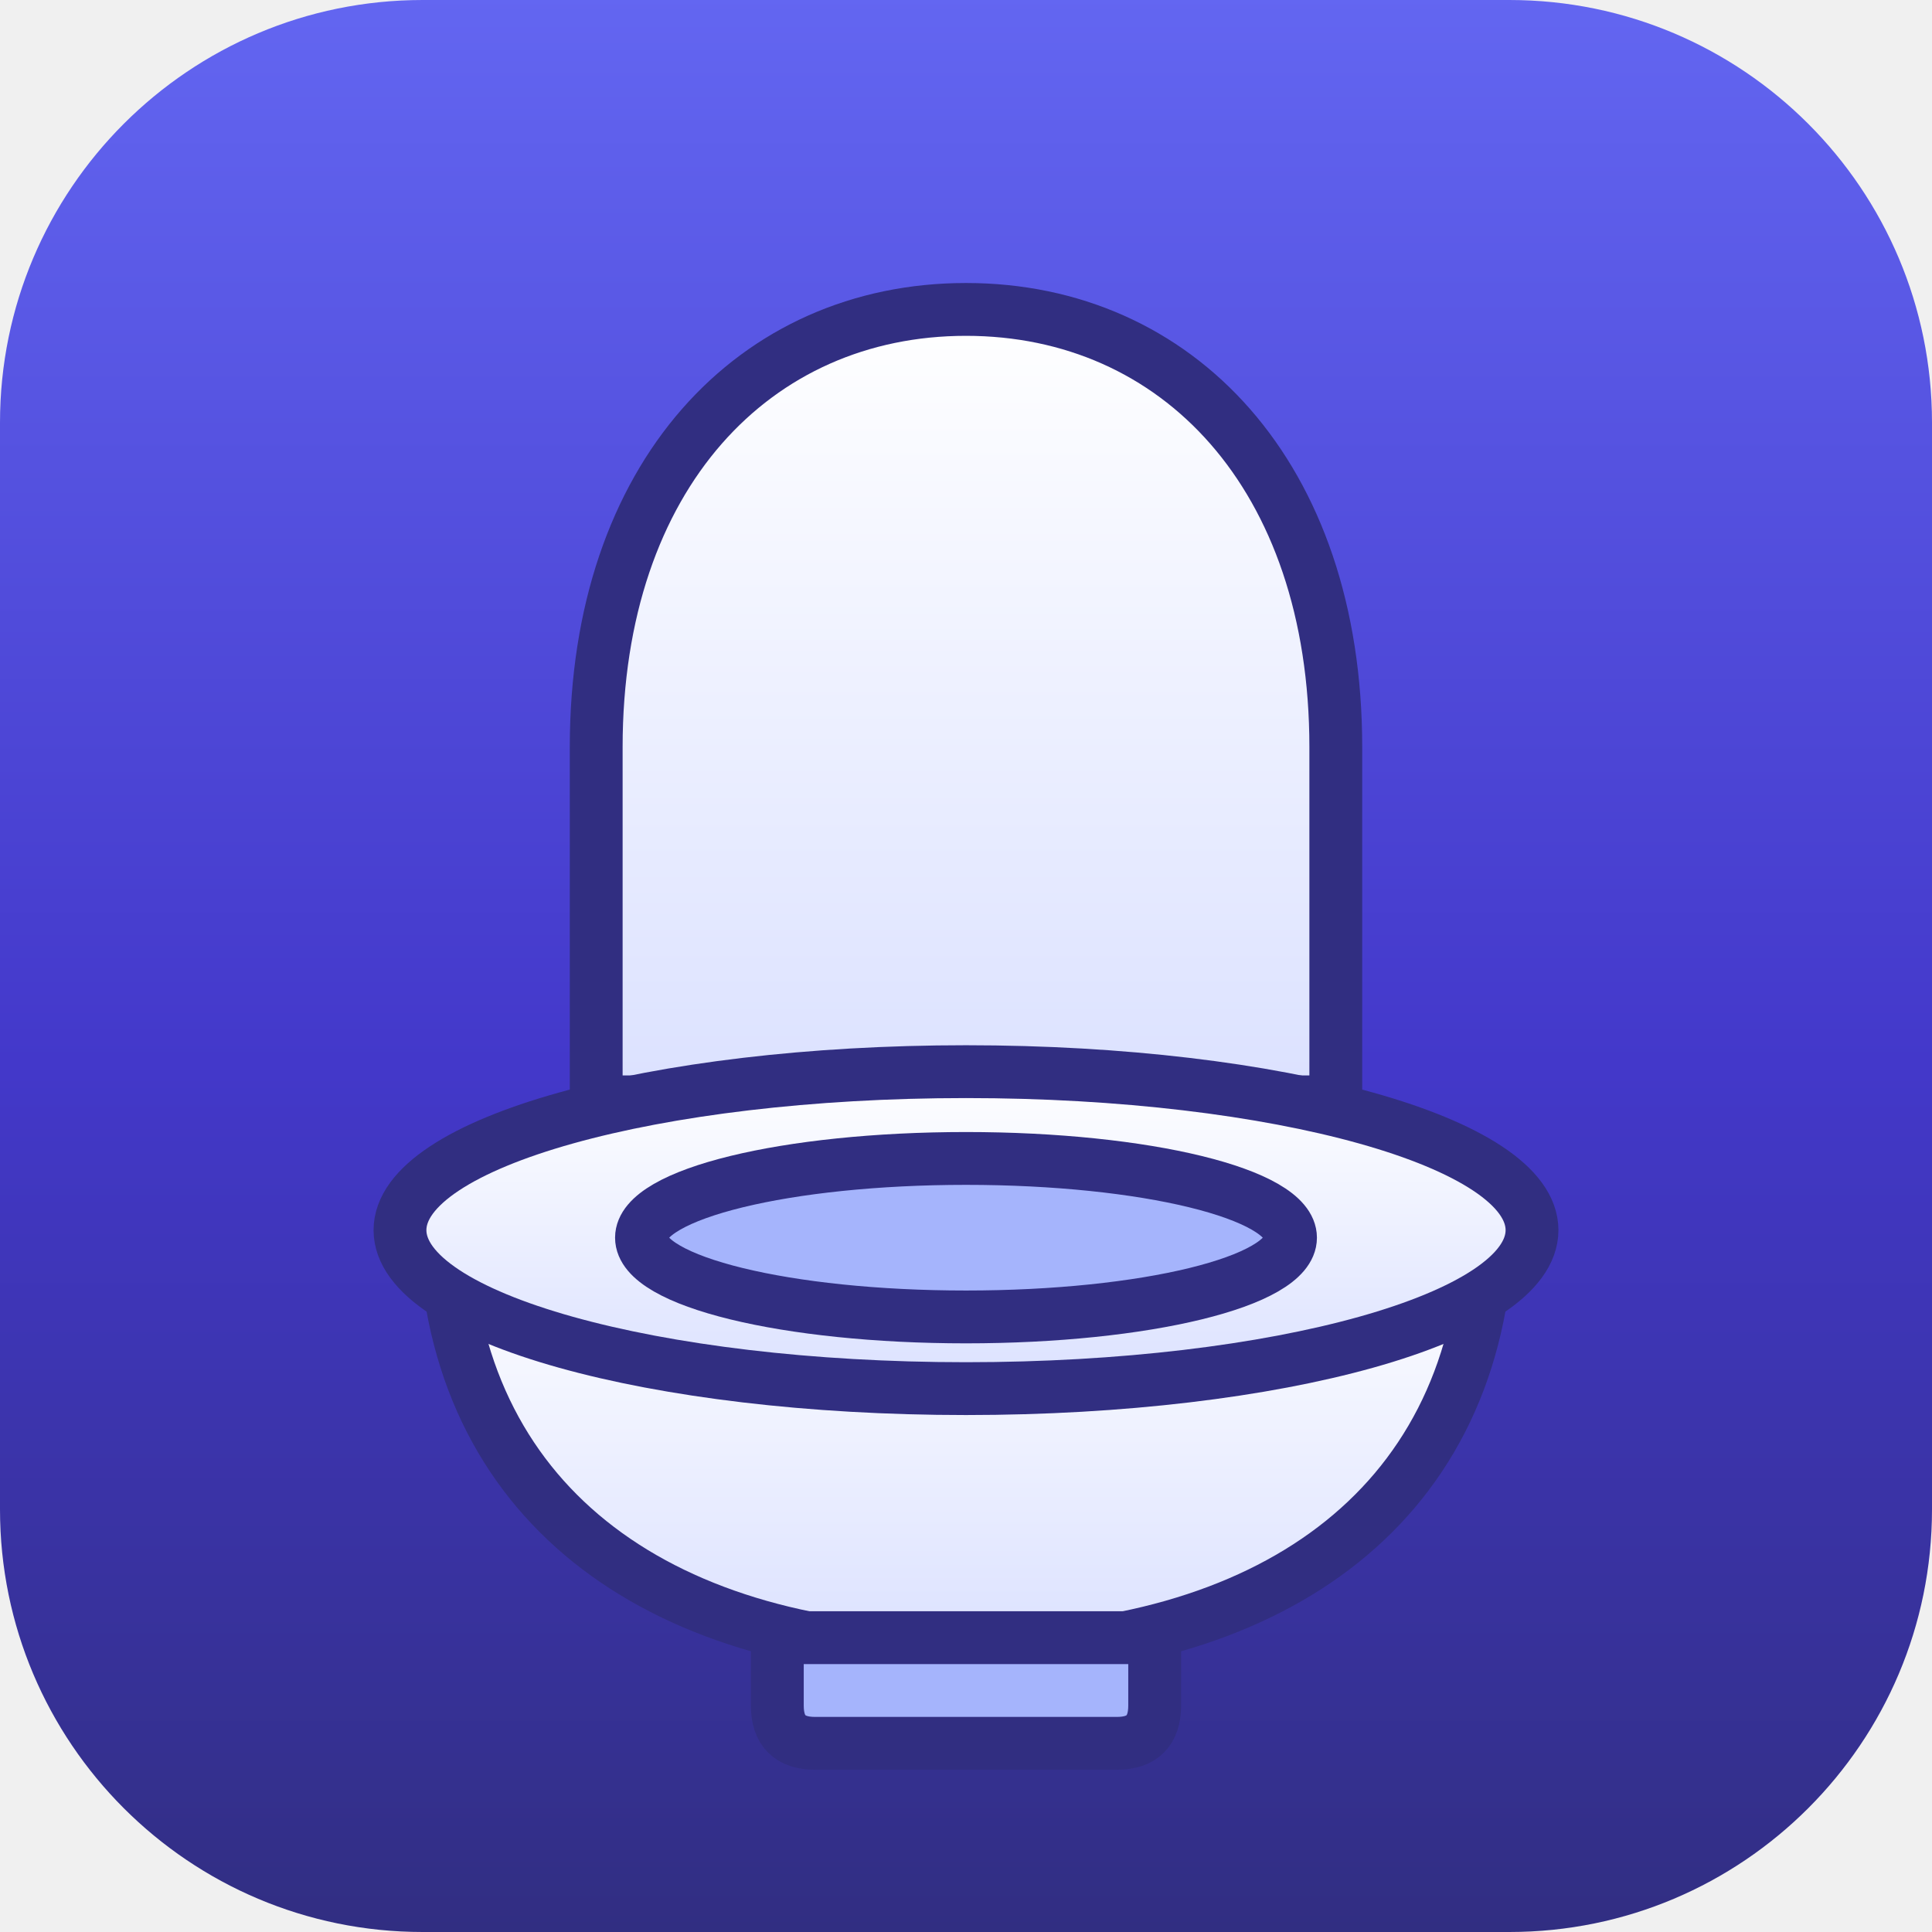
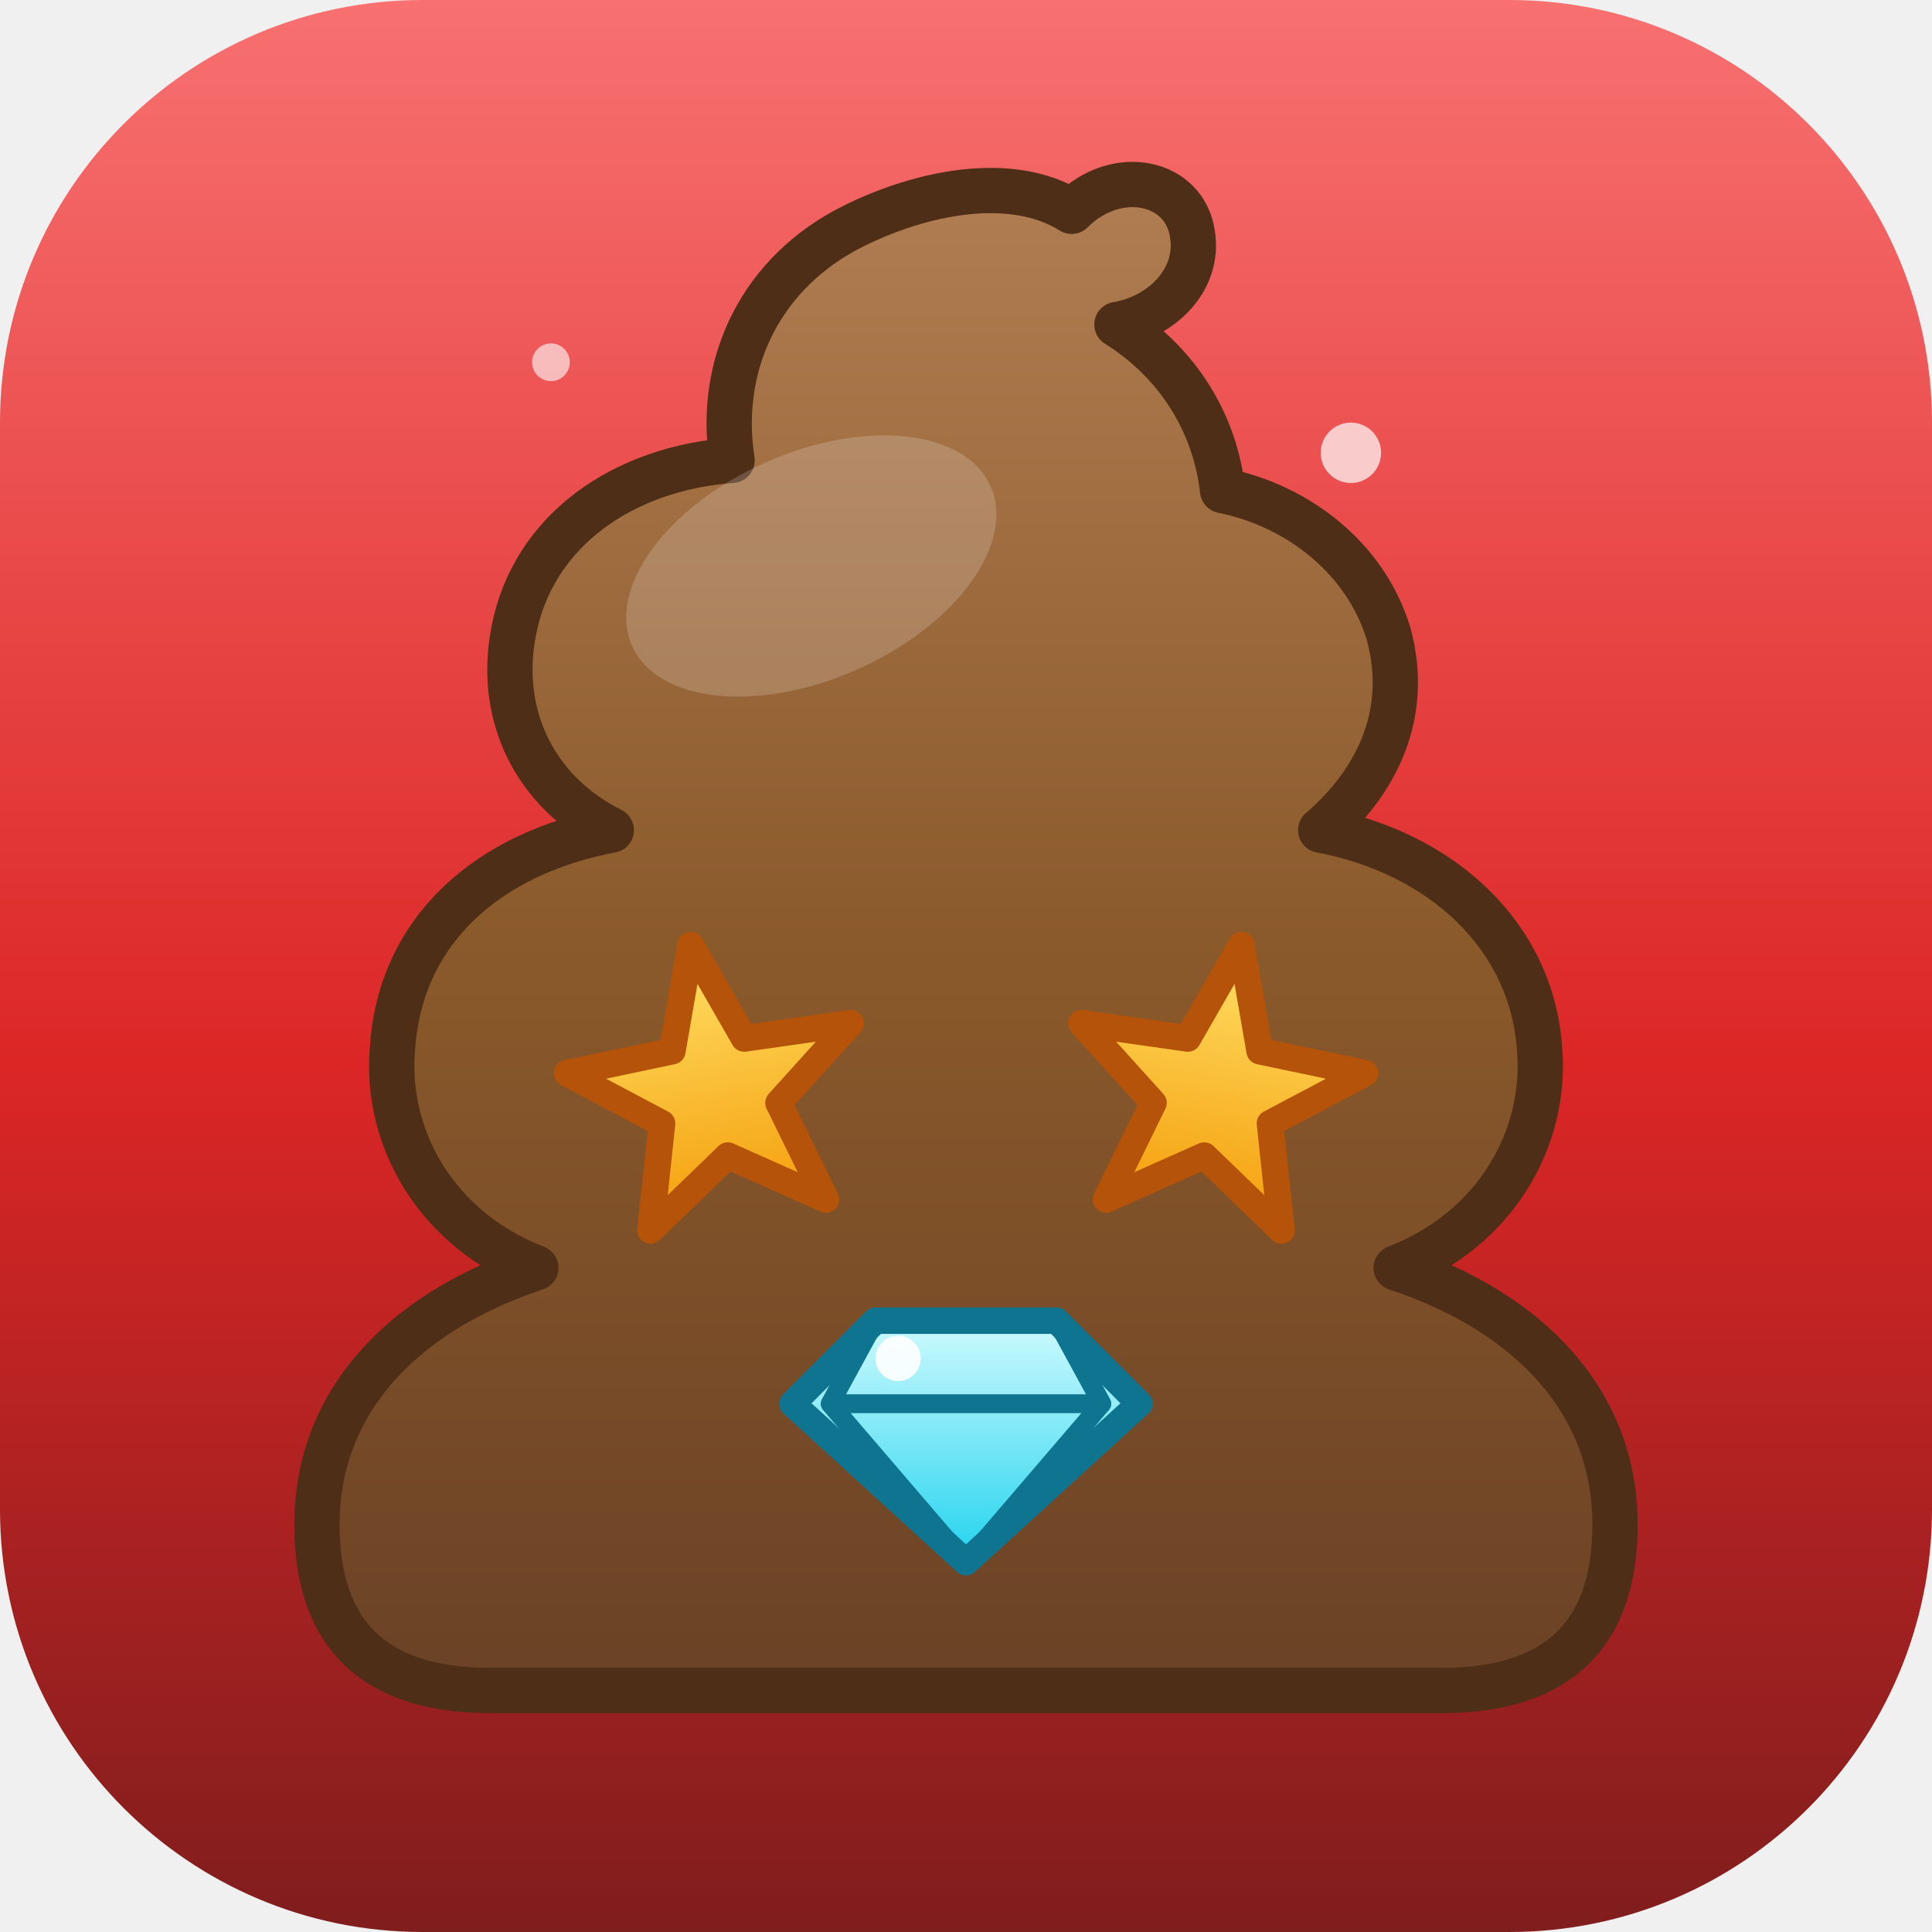
<svg xmlns="http://www.w3.org/2000/svg" viewBox="0 0 512 512" width="512" height="512">
  <defs>
    <linearGradient id="bg" x1="0" y1="0" x2="0" y2="1">
-       <stop offset="0" stop-color="#6366F1" />
-       <stop offset="0.55" stop-color="#4338CA" />
-       <stop offset="1" stop-color="#312E81" />
+       <stop offset="0" stop-color="#F87171" />
+       <stop offset="0.55" stop-color="#DC2626" />
+       <stop offset="1" stop-color="#7F1D1D" />
    </linearGradient>
-     <linearGradient id="porc" x1="0" y1="0" x2="0" y2="1">
-       <stop offset="0" stop-color="#FFFFFF" />
-       <stop offset="1" stop-color="#DBE1FF" />
+     <linearGradient id="poo" x1="0" y1="0" x2="0" y2="1">
+       <stop offset="0" stop-color="#B07D52" />
+       <stop offset="0.5" stop-color="#8B5A2B" />
+       <stop offset="1" stop-color="#6B4226" />
    </linearGradient>
+     <linearGradient id="star" x1="0" y1="0" x2="0" y2="1">
+       <stop offset="0" stop-color="#FFE066" />
+       <stop offset="1" stop-color="#F59E0B" />
+     </linearGradient>
+     <linearGradient id="gem" x1="0" y1="0" x2="0" y2="1">
+       <stop offset="0" stop-color="#CFFAFE" />
+       <stop offset="1" stop-color="#22D3EE" />
+     </linearGradient>
+     <path id="starp" d="M0-34 L8.2-11.3 L32.3-10.5 L13.3 4.3 L20 27.5 L0 14 L-20 27.5 L-13.3 4.3 L-32.3-10.5 L-8.2-11.3 Z" />
  </defs>
  <rect width="512" height="512" rx="112" fill="url(#bg)" />
-   <g stroke="#312E81" stroke-width="14" stroke-linejoin="round" stroke-linecap="round">
-     <path d="M158 292 L158 198 C158 126 200 82 256 82 C312 82 354 126 354 198 L354 292 Z" fill="url(#porc)" />
+   <path fill="url(#poo)" stroke="#4E2E17" stroke-width="12" stroke-linejoin="round" d="     M130 448     Q84 448 84 404     C84 372 106 348 142 336     C116 326 102 302 104 278     C106 246 130 226 162 220     C142 210 132 190 136 168     C141 140 166 124 194 122     C190 96 202 72 226 60     C244 51 268 46 284 56     C296 44 314 48 316 62     C318 74 308 84 296 86     C312 96 322 112 324 130     C344 134 362 148 368 168     C374 190 364 208 350 220     C382 226 406 248 408 278     C410 302 396 326 370 336     C406 348 428 372 428 404     Q428 448 382 448     Z" />
+   <ellipse cx="215" cy="150" rx="52" ry="30" fill="#FFFFFF" opacity="0.18" transform="rotate(-24 215 150)" />
+   <g fill="url(#star)" stroke="#B45309" stroke-width="6" stroke-linejoin="round">
+     <use href="#starp" transform="translate(190 290) rotate(-10) scale(1.18)" />
+     <use href="#starp" transform="translate(322 290) rotate(10) scale(1.18)" />
  </g>
-   <g stroke="#312E81" stroke-width="14" stroke-linejoin="round" stroke-linecap="round">
-     <path d="M118 330 C122 400 176 438 256 438 C336 438 390 400 394 330 Z" fill="url(#porc)" />
-     <ellipse cx="256" cy="326" rx="150" ry="42" fill="url(#porc)" />
-     <ellipse cx="256" cy="328" rx="86" ry="21" fill="#A5B4FC" />
-     <path d="M206 434 L206 452 Q206 462 216 462 L296 462 Q306 462 306 452 L306 434 Z" fill="#A5B4FC" />
+   <g stroke="#0E7490" stroke-width="7" stroke-linejoin="round">
+     <path d="M232 350 L280 350 L302 372 L256 414 L210 372 Z" fill="url(#gem)" />
+     <path d="M232 350 L220 372 L292 372 L280 350" fill="none" stroke-width="5" />
+     <path d="M220 372 L256 414 M292 372 L256 414" fill="none" stroke-width="5" />
  </g>
+   <circle cx="238" cy="360" r="6" fill="#FFFFFF" opacity="0.9" />
+   <circle cx="358" cy="120" r="8" fill="#FFFFFF" opacity="0.7" />
+   <circle cx="146" cy="96" r="5" fill="#FFFFFF" opacity="0.6" />
</svg>
